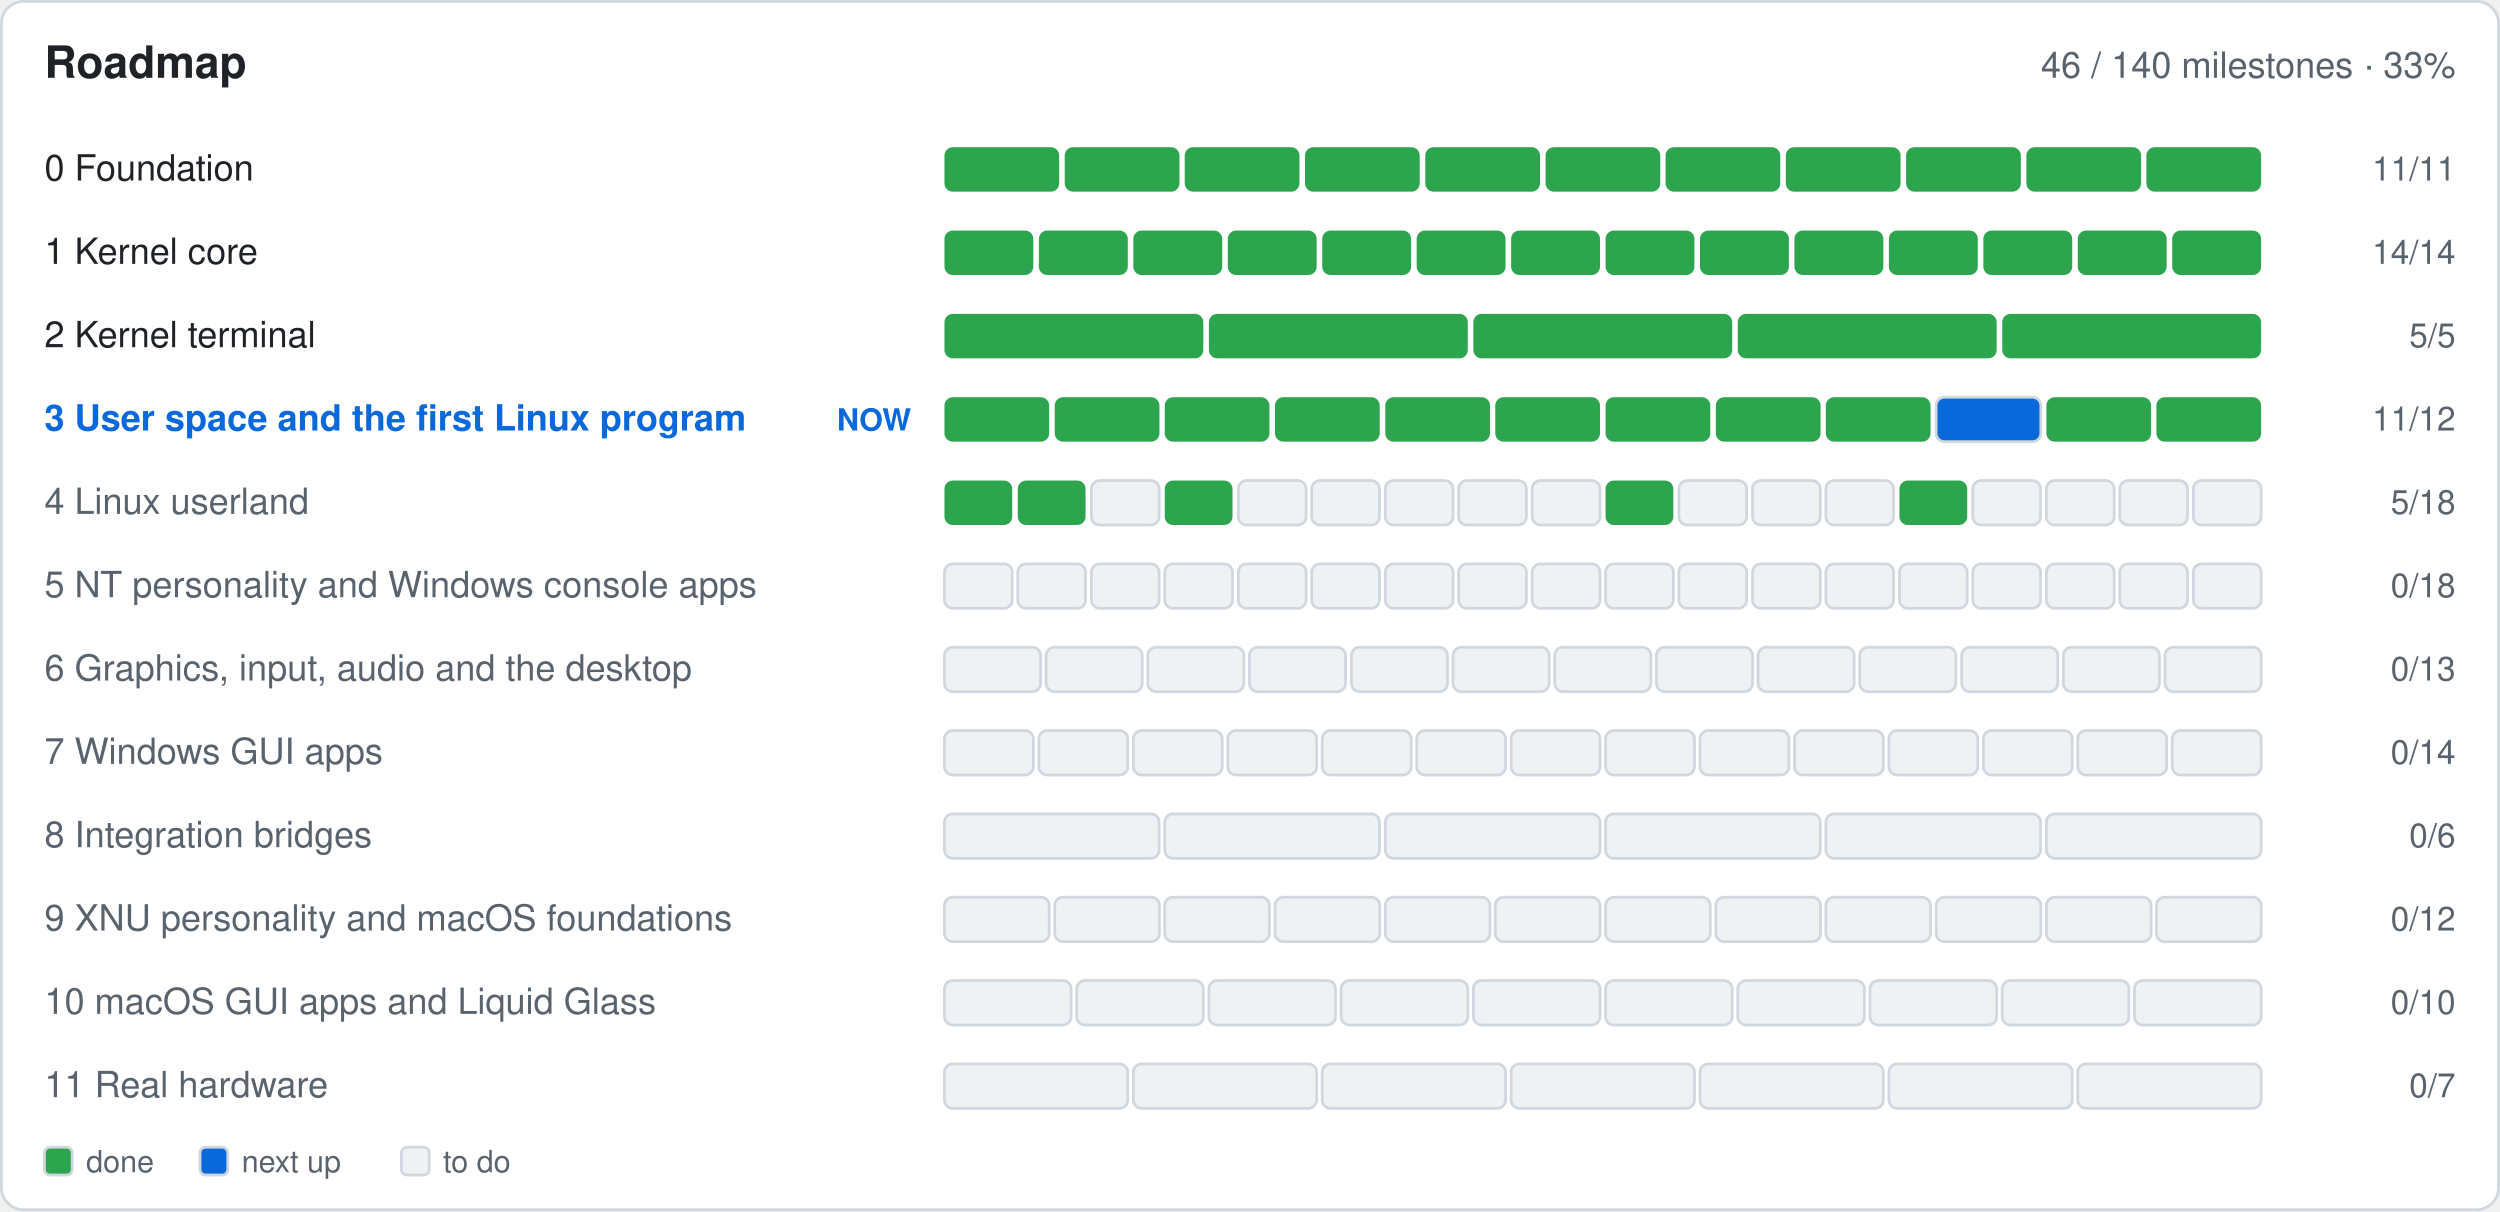
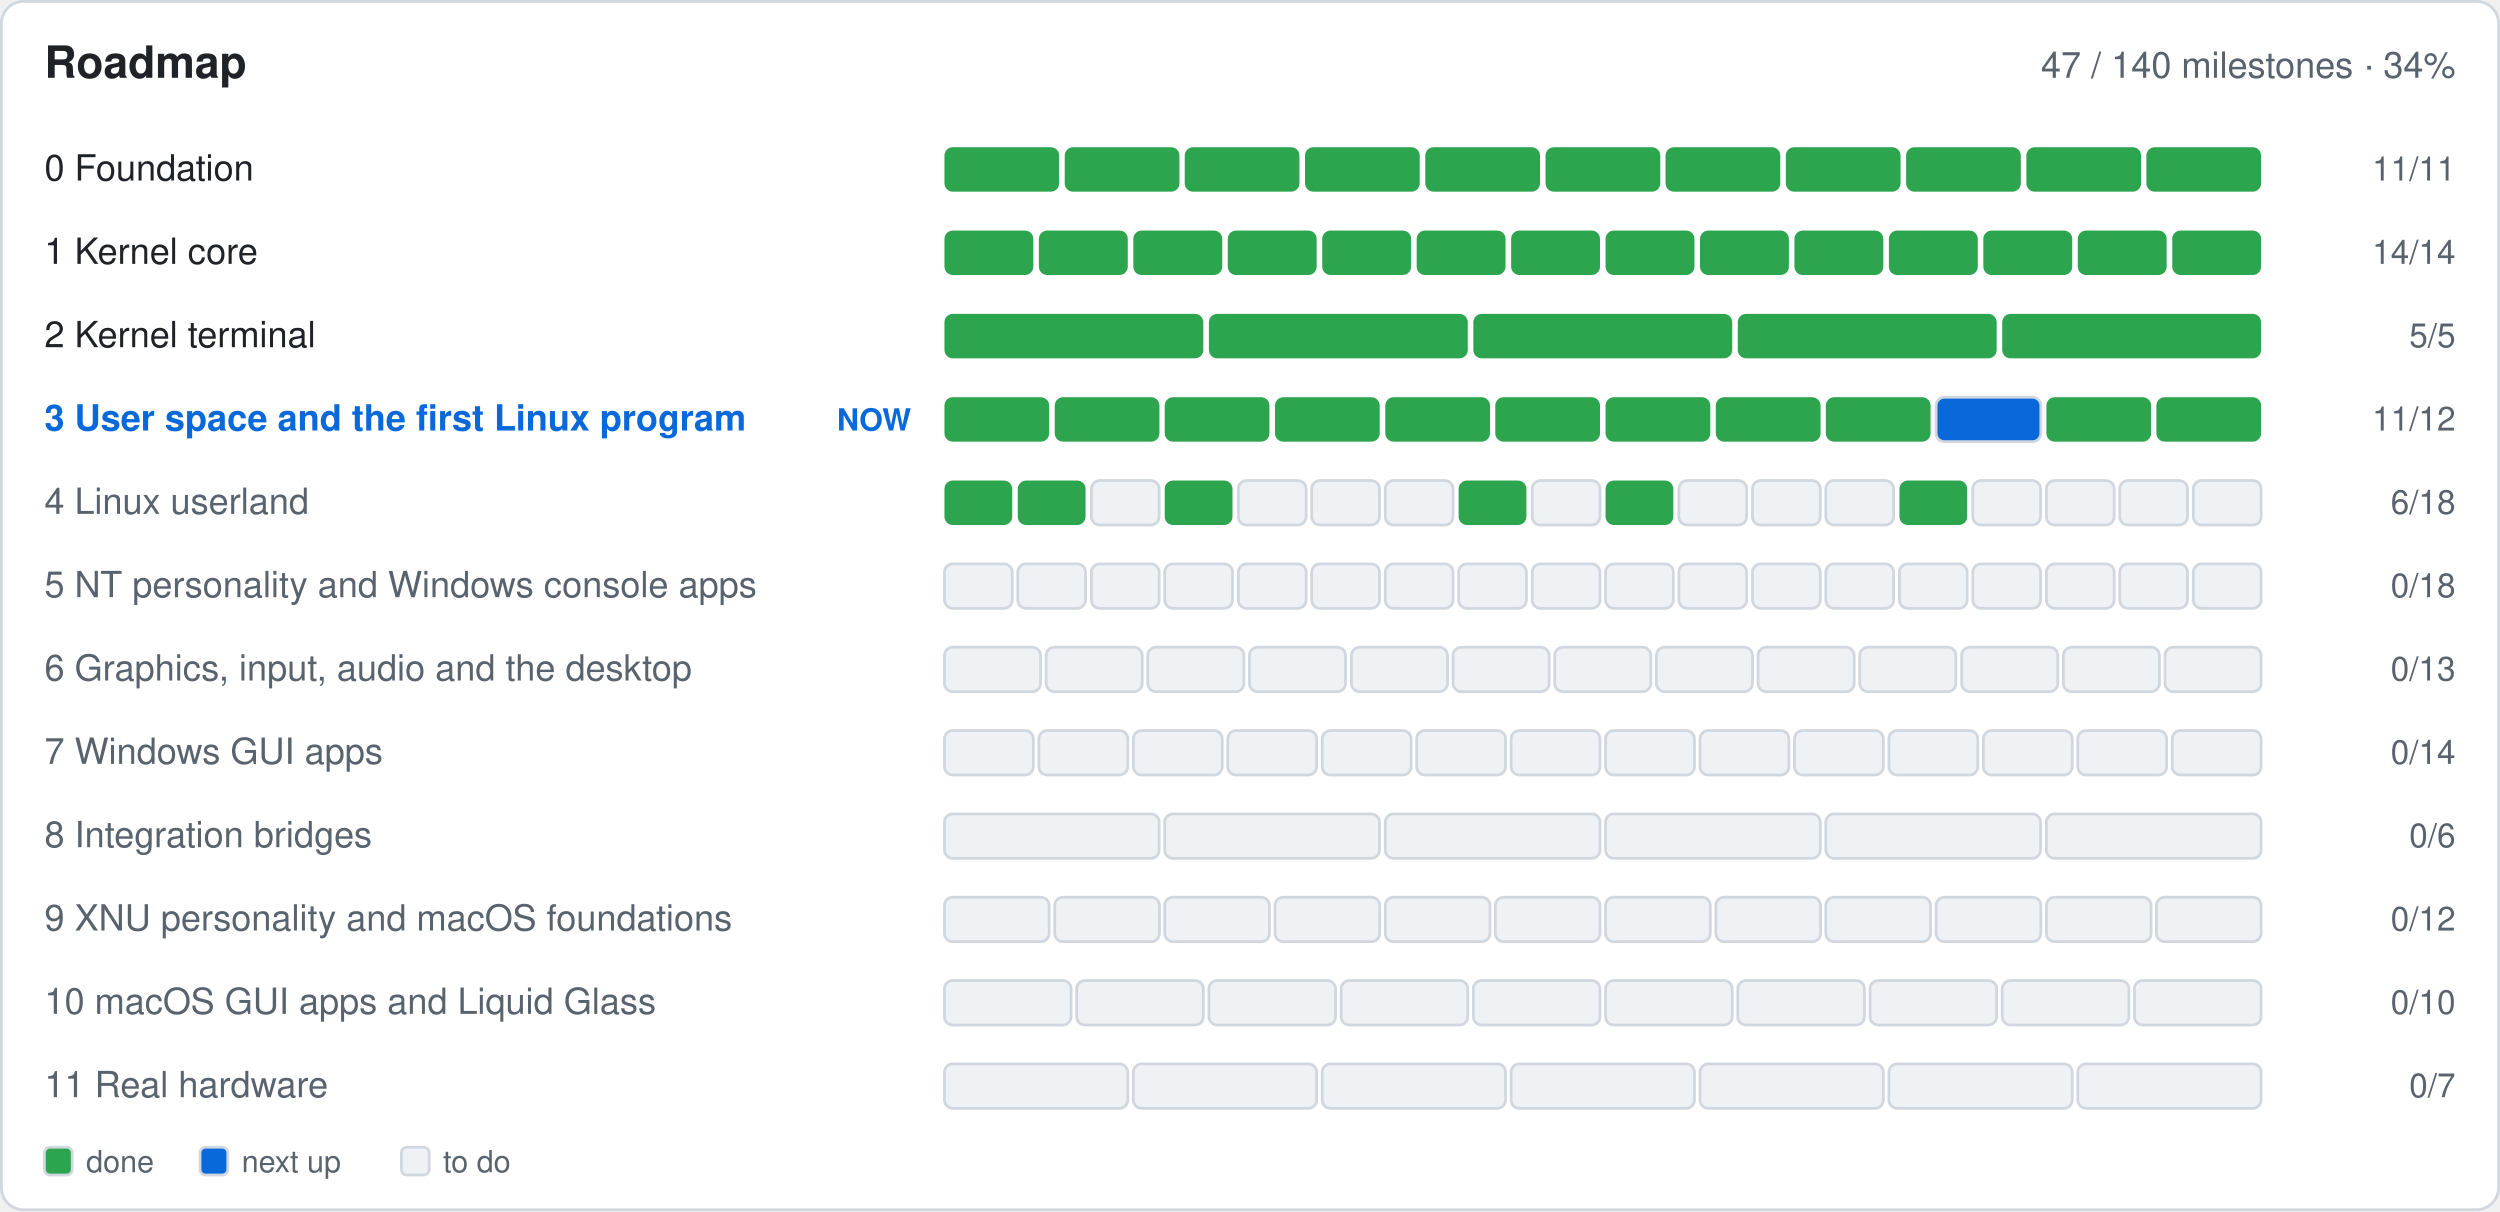
- <svg xmlns="http://www.w3.org/2000/svg" width="900" height="436" viewBox="0 0 900 436" role="img" aria-label="Roadmap: 46 of 140 milestones done">
+ <svg xmlns="http://www.w3.org/2000/svg" width="900" height="436" viewBox="0 0 900 436" role="img" aria-label="Roadmap: 47 of 140 milestones done">
  <rect x="0.5" y="0.5" width="899.0" height="435.0" fill="#ffffff" rx="8" stroke="#d0d7de" />
  <text x="16.0" y="28.0" font-family="-apple-system,BlinkMacSystemFont,'Segoe UI',Helvetica,Arial,sans-serif" font-size="16" font-weight="600" fill="#1f2328" text-anchor="start">Roadmap</text>
-   <text x="884.0" y="28.0" font-family="-apple-system,BlinkMacSystemFont,'Segoe UI',Helvetica,Arial,sans-serif" font-size="13" font-weight="400" fill="#59636e" text-anchor="end">46 / 140 milestones · 33%</text>
+   <text x="884.0" y="28.0" font-family="-apple-system,BlinkMacSystemFont,'Segoe UI',Helvetica,Arial,sans-serif" font-size="13" font-weight="400" fill="#59636e" text-anchor="end">47 / 140 milestones · 34%</text>
  <text x="16.0" y="65.0" font-family="-apple-system,BlinkMacSystemFont,'Segoe UI',Helvetica,Arial,sans-serif" font-size="13" font-weight="400" fill="#1f2328" text-anchor="start"> 0  Foundation</text>
  <g>
    <rect x="340.0" y="53.0" width="41.3" height="16.0" fill="#2da44e" rx="3" />
  </g>
  <g>
    <rect x="383.3" y="53.0" width="41.3" height="16.0" fill="#2da44e" rx="3" />
  </g>
  <g>
    <rect x="426.5" y="53.0" width="41.3" height="16.0" fill="#2da44e" rx="3" />
  </g>
  <g>
    <rect x="469.8" y="53.0" width="41.3" height="16.0" fill="#2da44e" rx="3" />
  </g>
  <g>
    <rect x="513.1" y="53.0" width="41.3" height="16.0" fill="#2da44e" rx="3" />
  </g>
  <g>
    <rect x="556.4" y="53.0" width="41.3" height="16.0" fill="#2da44e" rx="3" />
  </g>
  <g>
    <rect x="599.6" y="53.0" width="41.3" height="16.0" fill="#2da44e" rx="3" />
  </g>
  <g>
    <rect x="642.9" y="53.0" width="41.3" height="16.0" fill="#2da44e" rx="3" />
  </g>
  <g>
    <rect x="686.2" y="53.0" width="41.3" height="16.0" fill="#2da44e" rx="3" />
  </g>
  <g>
    <rect x="729.5" y="53.0" width="41.3" height="16.0" fill="#2da44e" rx="3" />
  </g>
  <g>
    <rect x="772.7" y="53.0" width="41.3" height="16.0" fill="#2da44e" rx="3" />
  </g>
  <text x="884.0" y="65.0" font-family="-apple-system,BlinkMacSystemFont,'Segoe UI',Helvetica,Arial,sans-serif" font-size="12" font-weight="400" fill="#59636e" text-anchor="end">11/11</text>
  <text x="16.0" y="95.0" font-family="-apple-system,BlinkMacSystemFont,'Segoe UI',Helvetica,Arial,sans-serif" font-size="13" font-weight="400" fill="#1f2328" text-anchor="start"> 1  Kernel core</text>
  <g>
    <rect x="340.0" y="83.0" width="32.0" height="16.0" fill="#2da44e" rx="3" />
  </g>
  <g>
    <rect x="374.0" y="83.0" width="32.0" height="16.0" fill="#2da44e" rx="3" />
  </g>
  <g>
    <rect x="408.0" y="83.0" width="32.0" height="16.0" fill="#2da44e" rx="3" />
  </g>
  <g>
    <rect x="442.0" y="83.0" width="32.0" height="16.0" fill="#2da44e" rx="3" />
  </g>
  <g>
    <rect x="476.0" y="83.0" width="32.0" height="16.0" fill="#2da44e" rx="3" />
  </g>
  <g>
    <rect x="510.0" y="83.0" width="32.0" height="16.0" fill="#2da44e" rx="3" />
  </g>
  <g>
    <rect x="544.0" y="83.0" width="32.0" height="16.0" fill="#2da44e" rx="3" />
  </g>
  <g>
    <rect x="578.0" y="83.0" width="32.0" height="16.0" fill="#2da44e" rx="3" />
  </g>
  <g>
    <rect x="612.0" y="83.0" width="32.0" height="16.0" fill="#2da44e" rx="3" />
  </g>
  <g>
    <rect x="646.0" y="83.0" width="32.0" height="16.0" fill="#2da44e" rx="3" />
  </g>
  <g>
    <rect x="680.0" y="83.0" width="32.0" height="16.0" fill="#2da44e" rx="3" />
  </g>
  <g>
    <rect x="714.0" y="83.0" width="32.0" height="16.0" fill="#2da44e" rx="3" />
  </g>
  <g>
    <rect x="748.0" y="83.0" width="32.0" height="16.0" fill="#2da44e" rx="3" />
  </g>
  <g>
    <rect x="782.0" y="83.0" width="32.0" height="16.0" fill="#2da44e" rx="3" />
  </g>
  <text x="884.0" y="95.0" font-family="-apple-system,BlinkMacSystemFont,'Segoe UI',Helvetica,Arial,sans-serif" font-size="12" font-weight="400" fill="#59636e" text-anchor="end">14/14</text>
  <text x="16.0" y="125.0" font-family="-apple-system,BlinkMacSystemFont,'Segoe UI',Helvetica,Arial,sans-serif" font-size="13" font-weight="400" fill="#1f2328" text-anchor="start"> 2  Kernel terminal</text>
  <g>
    <rect x="340.0" y="113.0" width="93.2" height="16.0" fill="#2da44e" rx="3" />
  </g>
  <g>
    <rect x="435.2" y="113.0" width="93.2" height="16.0" fill="#2da44e" rx="3" />
  </g>
  <g>
    <rect x="530.4" y="113.0" width="93.2" height="16.0" fill="#2da44e" rx="3" />
  </g>
  <g>
    <rect x="625.6" y="113.0" width="93.2" height="16.0" fill="#2da44e" rx="3" />
  </g>
  <g>
    <rect x="720.8" y="113.0" width="93.2" height="16.0" fill="#2da44e" rx="3" />
  </g>
  <text x="884.0" y="125.0" font-family="-apple-system,BlinkMacSystemFont,'Segoe UI',Helvetica,Arial,sans-serif" font-size="12" font-weight="400" fill="#59636e" text-anchor="end">5/5</text>
  <text x="16.0" y="155.0" font-family="-apple-system,BlinkMacSystemFont,'Segoe UI',Helvetica,Arial,sans-serif" font-size="13" font-weight="600" fill="#0969da" text-anchor="start"> 3  User space and the first Linux program</text>
  <text x="328.0" y="155.0" font-family="-apple-system,BlinkMacSystemFont,'Segoe UI',Helvetica,Arial,sans-serif" font-size="11" font-weight="600" fill="#0969da" text-anchor="end">NOW</text>
  <g>
    <rect x="340.0" y="143.0" width="37.7" height="16.0" fill="#2da44e" rx="3" />
  </g>
  <g>
    <rect x="379.7" y="143.0" width="37.7" height="16.0" fill="#2da44e" rx="3" />
  </g>
  <g>
    <rect x="419.3" y="143.0" width="37.7" height="16.0" fill="#2da44e" rx="3" />
  </g>
  <g>
    <rect x="459.0" y="143.0" width="37.7" height="16.0" fill="#2da44e" rx="3" />
  </g>
  <g>
    <rect x="498.7" y="143.0" width="37.7" height="16.0" fill="#2da44e" rx="3" />
  </g>
  <g>
    <rect x="538.3" y="143.0" width="37.7" height="16.0" fill="#2da44e" rx="3" />
  </g>
  <g>
    <rect x="578.0" y="143.0" width="37.7" height="16.0" fill="#2da44e" rx="3" />
  </g>
  <g>
    <rect x="617.7" y="143.0" width="37.7" height="16.0" fill="#2da44e" rx="3" />
  </g>
  <g>
    <rect x="657.3" y="143.0" width="37.7" height="16.0" fill="#2da44e" rx="3" />
  </g>
  <g>
    <rect x="697.0" y="143.0" width="37.7" height="16.0" fill="#0969da" rx="3" stroke="#d0d7de" />
  </g>
  <g>
    <rect x="736.7" y="143.0" width="37.7" height="16.0" fill="#2da44e" rx="3" />
  </g>
  <g>
    <rect x="776.3" y="143.0" width="37.7" height="16.0" fill="#2da44e" rx="3" />
  </g>
  <text x="884.0" y="155.0" font-family="-apple-system,BlinkMacSystemFont,'Segoe UI',Helvetica,Arial,sans-serif" font-size="12" font-weight="400" fill="#59636e" text-anchor="end">11/12</text>
  <text x="16.0" y="185.0" font-family="-apple-system,BlinkMacSystemFont,'Segoe UI',Helvetica,Arial,sans-serif" font-size="13" font-weight="400" fill="#59636e" text-anchor="start"> 4  Linux userland</text>
  <g>
    <rect x="340.0" y="173.0" width="24.4" height="16.0" fill="#2da44e" rx="3" />
  </g>
  <g>
    <rect x="366.4" y="173.0" width="24.4" height="16.0" fill="#2da44e" rx="3" />
  </g>
  <g>
    <rect x="392.9" y="173.0" width="24.4" height="16.0" fill="#eff2f5" rx="3" stroke="#d0d7de" />
  </g>
  <g>
    <rect x="419.3" y="173.0" width="24.4" height="16.0" fill="#2da44e" rx="3" />
  </g>
  <g>
    <rect x="445.8" y="173.0" width="24.4" height="16.0" fill="#eff2f5" rx="3" stroke="#d0d7de" />
  </g>
  <g>
    <rect x="472.2" y="173.0" width="24.4" height="16.0" fill="#eff2f5" rx="3" stroke="#d0d7de" />
  </g>
  <g>
    <rect x="498.7" y="173.0" width="24.4" height="16.0" fill="#eff2f5" rx="3" stroke="#d0d7de" />
  </g>
  <g>
-     <rect x="525.1" y="173.0" width="24.4" height="16.0" fill="#eff2f5" rx="3" stroke="#d0d7de" />
+     <rect x="525.1" y="173.0" width="24.4" height="16.0" fill="#2da44e" rx="3" />
  </g>
  <g>
    <rect x="551.6" y="173.0" width="24.4" height="16.0" fill="#eff2f5" rx="3" stroke="#d0d7de" />
  </g>
  <g>
    <rect x="578.0" y="173.0" width="24.4" height="16.0" fill="#2da44e" rx="3" />
  </g>
  <g>
    <rect x="604.4" y="173.0" width="24.4" height="16.0" fill="#eff2f5" rx="3" stroke="#d0d7de" />
  </g>
  <g>
    <rect x="630.9" y="173.0" width="24.4" height="16.0" fill="#eff2f5" rx="3" stroke="#d0d7de" />
  </g>
  <g>
    <rect x="657.3" y="173.0" width="24.4" height="16.0" fill="#eff2f5" rx="3" stroke="#d0d7de" />
  </g>
  <g>
    <rect x="683.8" y="173.0" width="24.4" height="16.0" fill="#2da44e" rx="3" />
  </g>
  <g>
    <rect x="710.2" y="173.0" width="24.4" height="16.0" fill="#eff2f5" rx="3" stroke="#d0d7de" />
  </g>
  <g>
    <rect x="736.7" y="173.0" width="24.4" height="16.0" fill="#eff2f5" rx="3" stroke="#d0d7de" />
  </g>
  <g>
    <rect x="763.1" y="173.0" width="24.4" height="16.0" fill="#eff2f5" rx="3" stroke="#d0d7de" />
  </g>
  <g>
    <rect x="789.6" y="173.0" width="24.4" height="16.0" fill="#eff2f5" rx="3" stroke="#d0d7de" />
  </g>
-   <text x="884.0" y="185.0" font-family="-apple-system,BlinkMacSystemFont,'Segoe UI',Helvetica,Arial,sans-serif" font-size="12" font-weight="400" fill="#59636e" text-anchor="end">5/18</text>
+   <text x="884.0" y="185.0" font-family="-apple-system,BlinkMacSystemFont,'Segoe UI',Helvetica,Arial,sans-serif" font-size="12" font-weight="400" fill="#59636e" text-anchor="end">6/18</text>
  <text x="16.0" y="215.0" font-family="-apple-system,BlinkMacSystemFont,'Segoe UI',Helvetica,Arial,sans-serif" font-size="13" font-weight="400" fill="#59636e" text-anchor="start"> 5  NT personality and Windows console apps</text>
  <g>
    <rect x="340.0" y="203.0" width="24.4" height="16.0" fill="#eff2f5" rx="3" stroke="#d0d7de" />
  </g>
  <g>
    <rect x="366.4" y="203.0" width="24.4" height="16.0" fill="#eff2f5" rx="3" stroke="#d0d7de" />
  </g>
  <g>
    <rect x="392.9" y="203.0" width="24.4" height="16.0" fill="#eff2f5" rx="3" stroke="#d0d7de" />
  </g>
  <g>
    <rect x="419.3" y="203.0" width="24.4" height="16.0" fill="#eff2f5" rx="3" stroke="#d0d7de" />
  </g>
  <g>
    <rect x="445.8" y="203.0" width="24.4" height="16.0" fill="#eff2f5" rx="3" stroke="#d0d7de" />
  </g>
  <g>
    <rect x="472.2" y="203.0" width="24.4" height="16.0" fill="#eff2f5" rx="3" stroke="#d0d7de" />
  </g>
  <g>
    <rect x="498.7" y="203.0" width="24.4" height="16.0" fill="#eff2f5" rx="3" stroke="#d0d7de" />
  </g>
  <g>
    <rect x="525.1" y="203.0" width="24.4" height="16.0" fill="#eff2f5" rx="3" stroke="#d0d7de" />
  </g>
  <g>
    <rect x="551.6" y="203.0" width="24.4" height="16.0" fill="#eff2f5" rx="3" stroke="#d0d7de" />
  </g>
  <g>
    <rect x="578.0" y="203.0" width="24.4" height="16.0" fill="#eff2f5" rx="3" stroke="#d0d7de" />
  </g>
  <g>
    <rect x="604.4" y="203.0" width="24.4" height="16.0" fill="#eff2f5" rx="3" stroke="#d0d7de" />
  </g>
  <g>
    <rect x="630.9" y="203.0" width="24.4" height="16.0" fill="#eff2f5" rx="3" stroke="#d0d7de" />
  </g>
  <g>
    <rect x="657.3" y="203.0" width="24.4" height="16.0" fill="#eff2f5" rx="3" stroke="#d0d7de" />
  </g>
  <g>
    <rect x="683.8" y="203.0" width="24.4" height="16.0" fill="#eff2f5" rx="3" stroke="#d0d7de" />
  </g>
  <g>
    <rect x="710.2" y="203.0" width="24.4" height="16.0" fill="#eff2f5" rx="3" stroke="#d0d7de" />
  </g>
  <g>
    <rect x="736.7" y="203.0" width="24.4" height="16.0" fill="#eff2f5" rx="3" stroke="#d0d7de" />
  </g>
  <g>
    <rect x="763.1" y="203.0" width="24.4" height="16.0" fill="#eff2f5" rx="3" stroke="#d0d7de" />
  </g>
  <g>
    <rect x="789.6" y="203.0" width="24.4" height="16.0" fill="#eff2f5" rx="3" stroke="#d0d7de" />
  </g>
  <text x="884.0" y="215.0" font-family="-apple-system,BlinkMacSystemFont,'Segoe UI',Helvetica,Arial,sans-serif" font-size="12" font-weight="400" fill="#59636e" text-anchor="end">0/18</text>
  <text x="16.0" y="245.0" font-family="-apple-system,BlinkMacSystemFont,'Segoe UI',Helvetica,Arial,sans-serif" font-size="13" font-weight="400" fill="#59636e" text-anchor="start"> 6  Graphics, input, audio and the desktop</text>
  <g>
    <rect x="340.0" y="233.0" width="34.6" height="16.0" fill="#eff2f5" rx="3" stroke="#d0d7de" />
  </g>
  <g>
    <rect x="376.6" y="233.0" width="34.6" height="16.0" fill="#eff2f5" rx="3" stroke="#d0d7de" />
  </g>
  <g>
    <rect x="413.2" y="233.0" width="34.6" height="16.0" fill="#eff2f5" rx="3" stroke="#d0d7de" />
  </g>
  <g>
    <rect x="449.8" y="233.0" width="34.6" height="16.0" fill="#eff2f5" rx="3" stroke="#d0d7de" />
  </g>
  <g>
    <rect x="486.5" y="233.0" width="34.6" height="16.0" fill="#eff2f5" rx="3" stroke="#d0d7de" />
  </g>
  <g>
    <rect x="523.1" y="233.0" width="34.6" height="16.0" fill="#eff2f5" rx="3" stroke="#d0d7de" />
  </g>
  <g>
    <rect x="559.7" y="233.0" width="34.6" height="16.0" fill="#eff2f5" rx="3" stroke="#d0d7de" />
  </g>
  <g>
    <rect x="596.3" y="233.0" width="34.6" height="16.0" fill="#eff2f5" rx="3" stroke="#d0d7de" />
  </g>
  <g>
    <rect x="632.9" y="233.0" width="34.6" height="16.0" fill="#eff2f5" rx="3" stroke="#d0d7de" />
  </g>
  <g>
    <rect x="669.5" y="233.0" width="34.6" height="16.0" fill="#eff2f5" rx="3" stroke="#d0d7de" />
  </g>
  <g>
    <rect x="706.2" y="233.0" width="34.6" height="16.0" fill="#eff2f5" rx="3" stroke="#d0d7de" />
  </g>
  <g>
    <rect x="742.8" y="233.0" width="34.6" height="16.0" fill="#eff2f5" rx="3" stroke="#d0d7de" />
  </g>
  <g>
    <rect x="779.4" y="233.0" width="34.6" height="16.0" fill="#eff2f5" rx="3" stroke="#d0d7de" />
  </g>
  <text x="884.0" y="245.0" font-family="-apple-system,BlinkMacSystemFont,'Segoe UI',Helvetica,Arial,sans-serif" font-size="12" font-weight="400" fill="#59636e" text-anchor="end">0/13</text>
  <text x="16.0" y="275.0" font-family="-apple-system,BlinkMacSystemFont,'Segoe UI',Helvetica,Arial,sans-serif" font-size="13" font-weight="400" fill="#59636e" text-anchor="start"> 7  Windows GUI apps</text>
  <g>
    <rect x="340.0" y="263.0" width="32.0" height="16.0" fill="#eff2f5" rx="3" stroke="#d0d7de" />
  </g>
  <g>
    <rect x="374.0" y="263.0" width="32.0" height="16.0" fill="#eff2f5" rx="3" stroke="#d0d7de" />
  </g>
  <g>
    <rect x="408.0" y="263.0" width="32.0" height="16.0" fill="#eff2f5" rx="3" stroke="#d0d7de" />
  </g>
  <g>
    <rect x="442.0" y="263.0" width="32.0" height="16.0" fill="#eff2f5" rx="3" stroke="#d0d7de" />
  </g>
  <g>
    <rect x="476.0" y="263.0" width="32.0" height="16.0" fill="#eff2f5" rx="3" stroke="#d0d7de" />
  </g>
  <g>
    <rect x="510.0" y="263.0" width="32.0" height="16.0" fill="#eff2f5" rx="3" stroke="#d0d7de" />
  </g>
  <g>
    <rect x="544.0" y="263.0" width="32.0" height="16.0" fill="#eff2f5" rx="3" stroke="#d0d7de" />
  </g>
  <g>
    <rect x="578.0" y="263.0" width="32.0" height="16.0" fill="#eff2f5" rx="3" stroke="#d0d7de" />
  </g>
  <g>
    <rect x="612.0" y="263.0" width="32.0" height="16.0" fill="#eff2f5" rx="3" stroke="#d0d7de" />
  </g>
  <g>
    <rect x="646.0" y="263.0" width="32.0" height="16.0" fill="#eff2f5" rx="3" stroke="#d0d7de" />
  </g>
  <g>
    <rect x="680.0" y="263.0" width="32.0" height="16.0" fill="#eff2f5" rx="3" stroke="#d0d7de" />
  </g>
  <g>
    <rect x="714.0" y="263.0" width="32.0" height="16.0" fill="#eff2f5" rx="3" stroke="#d0d7de" />
  </g>
  <g>
    <rect x="748.0" y="263.0" width="32.0" height="16.0" fill="#eff2f5" rx="3" stroke="#d0d7de" />
  </g>
  <g>
    <rect x="782.0" y="263.0" width="32.0" height="16.0" fill="#eff2f5" rx="3" stroke="#d0d7de" />
  </g>
  <text x="884.0" y="275.0" font-family="-apple-system,BlinkMacSystemFont,'Segoe UI',Helvetica,Arial,sans-serif" font-size="12" font-weight="400" fill="#59636e" text-anchor="end">0/14</text>
  <text x="16.0" y="305.0" font-family="-apple-system,BlinkMacSystemFont,'Segoe UI',Helvetica,Arial,sans-serif" font-size="13" font-weight="400" fill="#59636e" text-anchor="start"> 8  Integration bridges</text>
  <g>
    <rect x="340.0" y="293.0" width="77.3" height="16.0" fill="#eff2f5" rx="3" stroke="#d0d7de" />
  </g>
  <g>
    <rect x="419.3" y="293.0" width="77.3" height="16.0" fill="#eff2f5" rx="3" stroke="#d0d7de" />
  </g>
  <g>
    <rect x="498.7" y="293.0" width="77.3" height="16.0" fill="#eff2f5" rx="3" stroke="#d0d7de" />
  </g>
  <g>
    <rect x="578.0" y="293.0" width="77.3" height="16.0" fill="#eff2f5" rx="3" stroke="#d0d7de" />
  </g>
  <g>
    <rect x="657.3" y="293.0" width="77.3" height="16.0" fill="#eff2f5" rx="3" stroke="#d0d7de" />
  </g>
  <g>
    <rect x="736.7" y="293.0" width="77.3" height="16.0" fill="#eff2f5" rx="3" stroke="#d0d7de" />
  </g>
  <text x="884.0" y="305.0" font-family="-apple-system,BlinkMacSystemFont,'Segoe UI',Helvetica,Arial,sans-serif" font-size="12" font-weight="400" fill="#59636e" text-anchor="end">0/6</text>
  <text x="16.0" y="335.0" font-family="-apple-system,BlinkMacSystemFont,'Segoe UI',Helvetica,Arial,sans-serif" font-size="13" font-weight="400" fill="#59636e" text-anchor="start"> 9  XNU personality and macOS foundations</text>
  <g>
    <rect x="340.0" y="323.0" width="37.7" height="16.0" fill="#eff2f5" rx="3" stroke="#d0d7de" />
  </g>
  <g>
    <rect x="379.7" y="323.0" width="37.7" height="16.0" fill="#eff2f5" rx="3" stroke="#d0d7de" />
  </g>
  <g>
    <rect x="419.3" y="323.0" width="37.7" height="16.0" fill="#eff2f5" rx="3" stroke="#d0d7de" />
  </g>
  <g>
    <rect x="459.0" y="323.0" width="37.7" height="16.0" fill="#eff2f5" rx="3" stroke="#d0d7de" />
  </g>
  <g>
    <rect x="498.7" y="323.0" width="37.7" height="16.0" fill="#eff2f5" rx="3" stroke="#d0d7de" />
  </g>
  <g>
    <rect x="538.3" y="323.0" width="37.7" height="16.0" fill="#eff2f5" rx="3" stroke="#d0d7de" />
  </g>
  <g>
    <rect x="578.0" y="323.0" width="37.7" height="16.0" fill="#eff2f5" rx="3" stroke="#d0d7de" />
  </g>
  <g>
    <rect x="617.7" y="323.0" width="37.7" height="16.0" fill="#eff2f5" rx="3" stroke="#d0d7de" />
  </g>
  <g>
    <rect x="657.3" y="323.0" width="37.7" height="16.0" fill="#eff2f5" rx="3" stroke="#d0d7de" />
  </g>
  <g>
    <rect x="697.0" y="323.0" width="37.7" height="16.0" fill="#eff2f5" rx="3" stroke="#d0d7de" />
  </g>
  <g>
    <rect x="736.7" y="323.0" width="37.7" height="16.0" fill="#eff2f5" rx="3" stroke="#d0d7de" />
  </g>
  <g>
    <rect x="776.3" y="323.0" width="37.7" height="16.0" fill="#eff2f5" rx="3" stroke="#d0d7de" />
  </g>
  <text x="884.0" y="335.0" font-family="-apple-system,BlinkMacSystemFont,'Segoe UI',Helvetica,Arial,sans-serif" font-size="12" font-weight="400" fill="#59636e" text-anchor="end">0/12</text>
  <text x="16.0" y="365.0" font-family="-apple-system,BlinkMacSystemFont,'Segoe UI',Helvetica,Arial,sans-serif" font-size="13" font-weight="400" fill="#59636e" text-anchor="start">10  macOS GUI apps and Liquid Glass</text>
  <g>
    <rect x="340.0" y="353.0" width="45.6" height="16.0" fill="#eff2f5" rx="3" stroke="#d0d7de" />
  </g>
  <g>
    <rect x="387.6" y="353.0" width="45.6" height="16.0" fill="#eff2f5" rx="3" stroke="#d0d7de" />
  </g>
  <g>
    <rect x="435.2" y="353.0" width="45.6" height="16.0" fill="#eff2f5" rx="3" stroke="#d0d7de" />
  </g>
  <g>
    <rect x="482.8" y="353.0" width="45.6" height="16.0" fill="#eff2f5" rx="3" stroke="#d0d7de" />
  </g>
  <g>
    <rect x="530.4" y="353.0" width="45.6" height="16.0" fill="#eff2f5" rx="3" stroke="#d0d7de" />
  </g>
  <g>
    <rect x="578.0" y="353.0" width="45.6" height="16.0" fill="#eff2f5" rx="3" stroke="#d0d7de" />
  </g>
  <g>
    <rect x="625.6" y="353.0" width="45.6" height="16.0" fill="#eff2f5" rx="3" stroke="#d0d7de" />
  </g>
  <g>
    <rect x="673.2" y="353.0" width="45.6" height="16.0" fill="#eff2f5" rx="3" stroke="#d0d7de" />
  </g>
  <g>
    <rect x="720.8" y="353.0" width="45.6" height="16.0" fill="#eff2f5" rx="3" stroke="#d0d7de" />
  </g>
  <g>
    <rect x="768.4" y="353.0" width="45.6" height="16.0" fill="#eff2f5" rx="3" stroke="#d0d7de" />
  </g>
  <text x="884.0" y="365.0" font-family="-apple-system,BlinkMacSystemFont,'Segoe UI',Helvetica,Arial,sans-serif" font-size="12" font-weight="400" fill="#59636e" text-anchor="end">0/10</text>
  <text x="16.0" y="395.0" font-family="-apple-system,BlinkMacSystemFont,'Segoe UI',Helvetica,Arial,sans-serif" font-size="13" font-weight="400" fill="#59636e" text-anchor="start">11  Real hardware</text>
  <g>
    <rect x="340.0" y="383.0" width="66.0" height="16.0" fill="#eff2f5" rx="3" stroke="#d0d7de" />
  </g>
  <g>
    <rect x="408.0" y="383.0" width="66.0" height="16.0" fill="#eff2f5" rx="3" stroke="#d0d7de" />
  </g>
  <g>
    <rect x="476.0" y="383.0" width="66.0" height="16.0" fill="#eff2f5" rx="3" stroke="#d0d7de" />
  </g>
  <g>
    <rect x="544.0" y="383.0" width="66.0" height="16.0" fill="#eff2f5" rx="3" stroke="#d0d7de" />
  </g>
  <g>
    <rect x="612.0" y="383.0" width="66.0" height="16.0" fill="#eff2f5" rx="3" stroke="#d0d7de" />
  </g>
  <g>
    <rect x="680.0" y="383.0" width="66.0" height="16.0" fill="#eff2f5" rx="3" stroke="#d0d7de" />
  </g>
  <g>
    <rect x="748.0" y="383.0" width="66.0" height="16.0" fill="#eff2f5" rx="3" stroke="#d0d7de" />
  </g>
  <text x="884.0" y="395.0" font-family="-apple-system,BlinkMacSystemFont,'Segoe UI',Helvetica,Arial,sans-serif" font-size="12" font-weight="400" fill="#59636e" text-anchor="end">0/7</text>
  <rect x="16.0" y="413.0" width="10.0" height="10.0" fill="#2da44e" rx="2" stroke="#d0d7de" />
  <text x="31.0" y="422.0" font-family="-apple-system,BlinkMacSystemFont,'Segoe UI',Helvetica,Arial,sans-serif" font-size="11" font-weight="400" fill="#59636e" text-anchor="start">done</text>
  <rect x="72.0" y="413.0" width="10.0" height="10.0" fill="#0969da" rx="2" stroke="#d0d7de" />
  <text x="87.0" y="422.0" font-family="-apple-system,BlinkMacSystemFont,'Segoe UI',Helvetica,Arial,sans-serif" font-size="11" font-weight="400" fill="#59636e" text-anchor="start">next up</text>
  <rect x="144.5" y="413.0" width="10.0" height="10.0" fill="#eff2f5" rx="2" stroke="#d0d7de" />
  <text x="159.5" y="422.0" font-family="-apple-system,BlinkMacSystemFont,'Segoe UI',Helvetica,Arial,sans-serif" font-size="11" font-weight="400" fill="#59636e" text-anchor="start">to do</text>
</svg>
